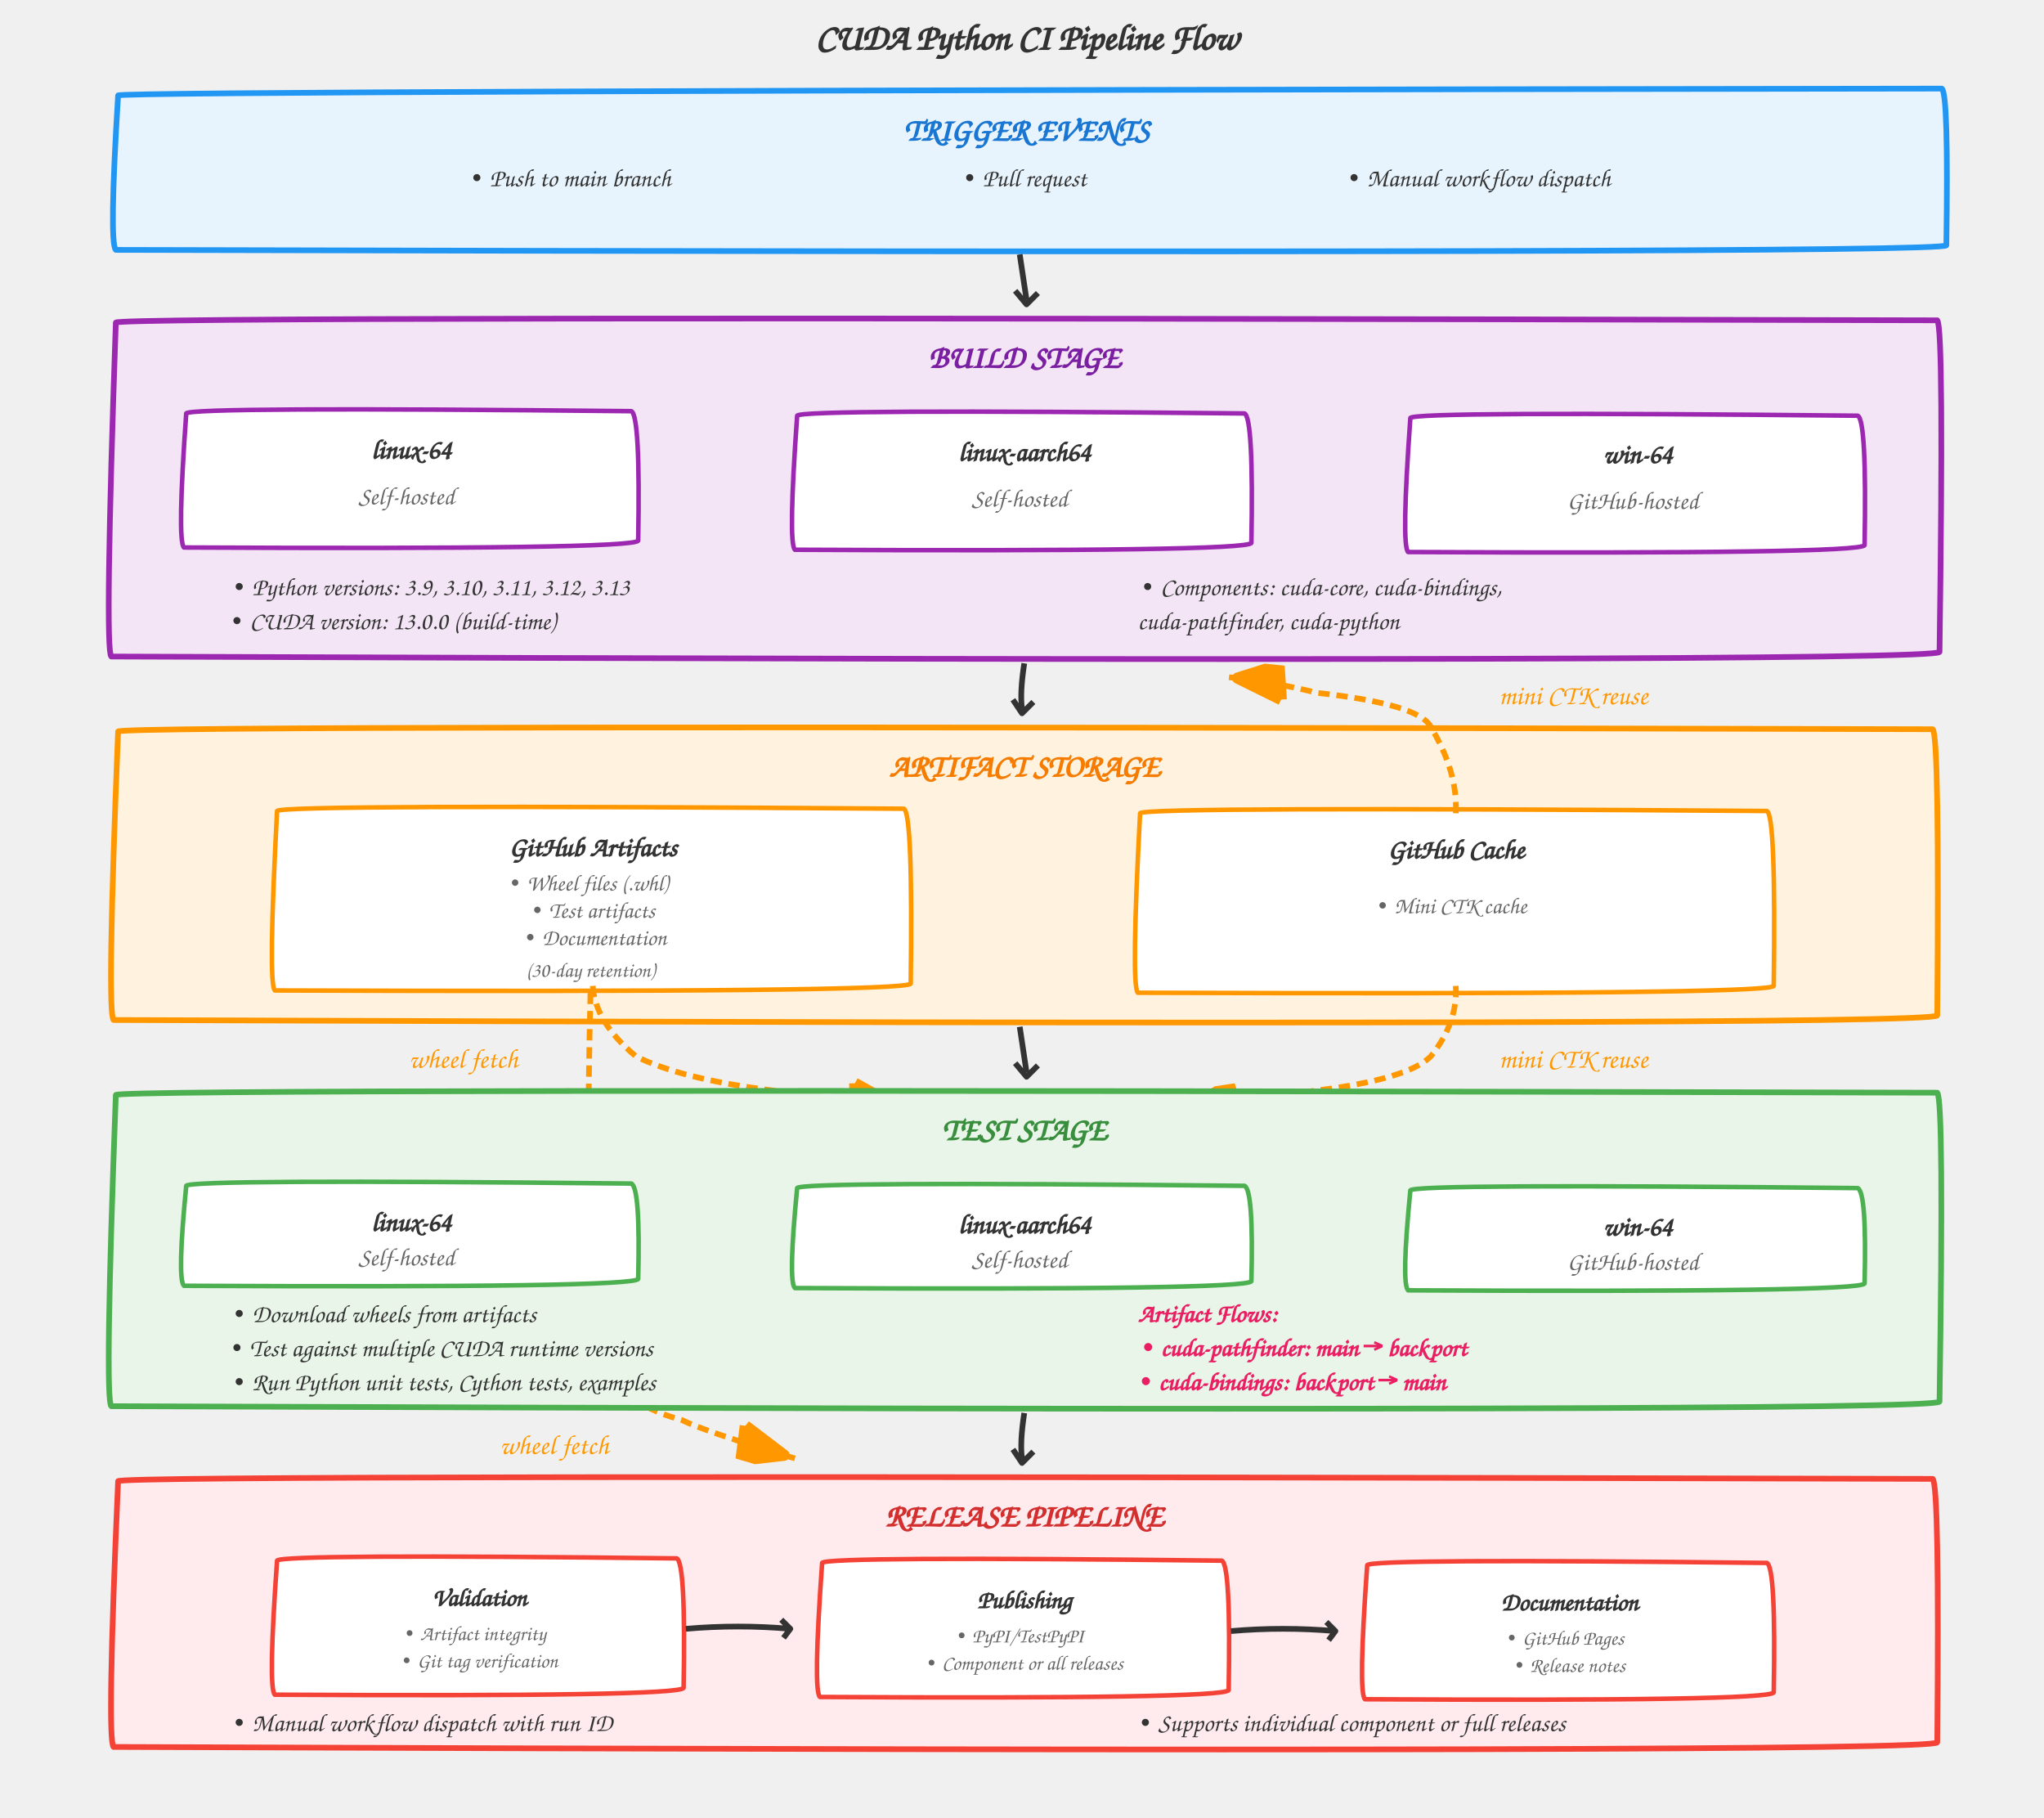
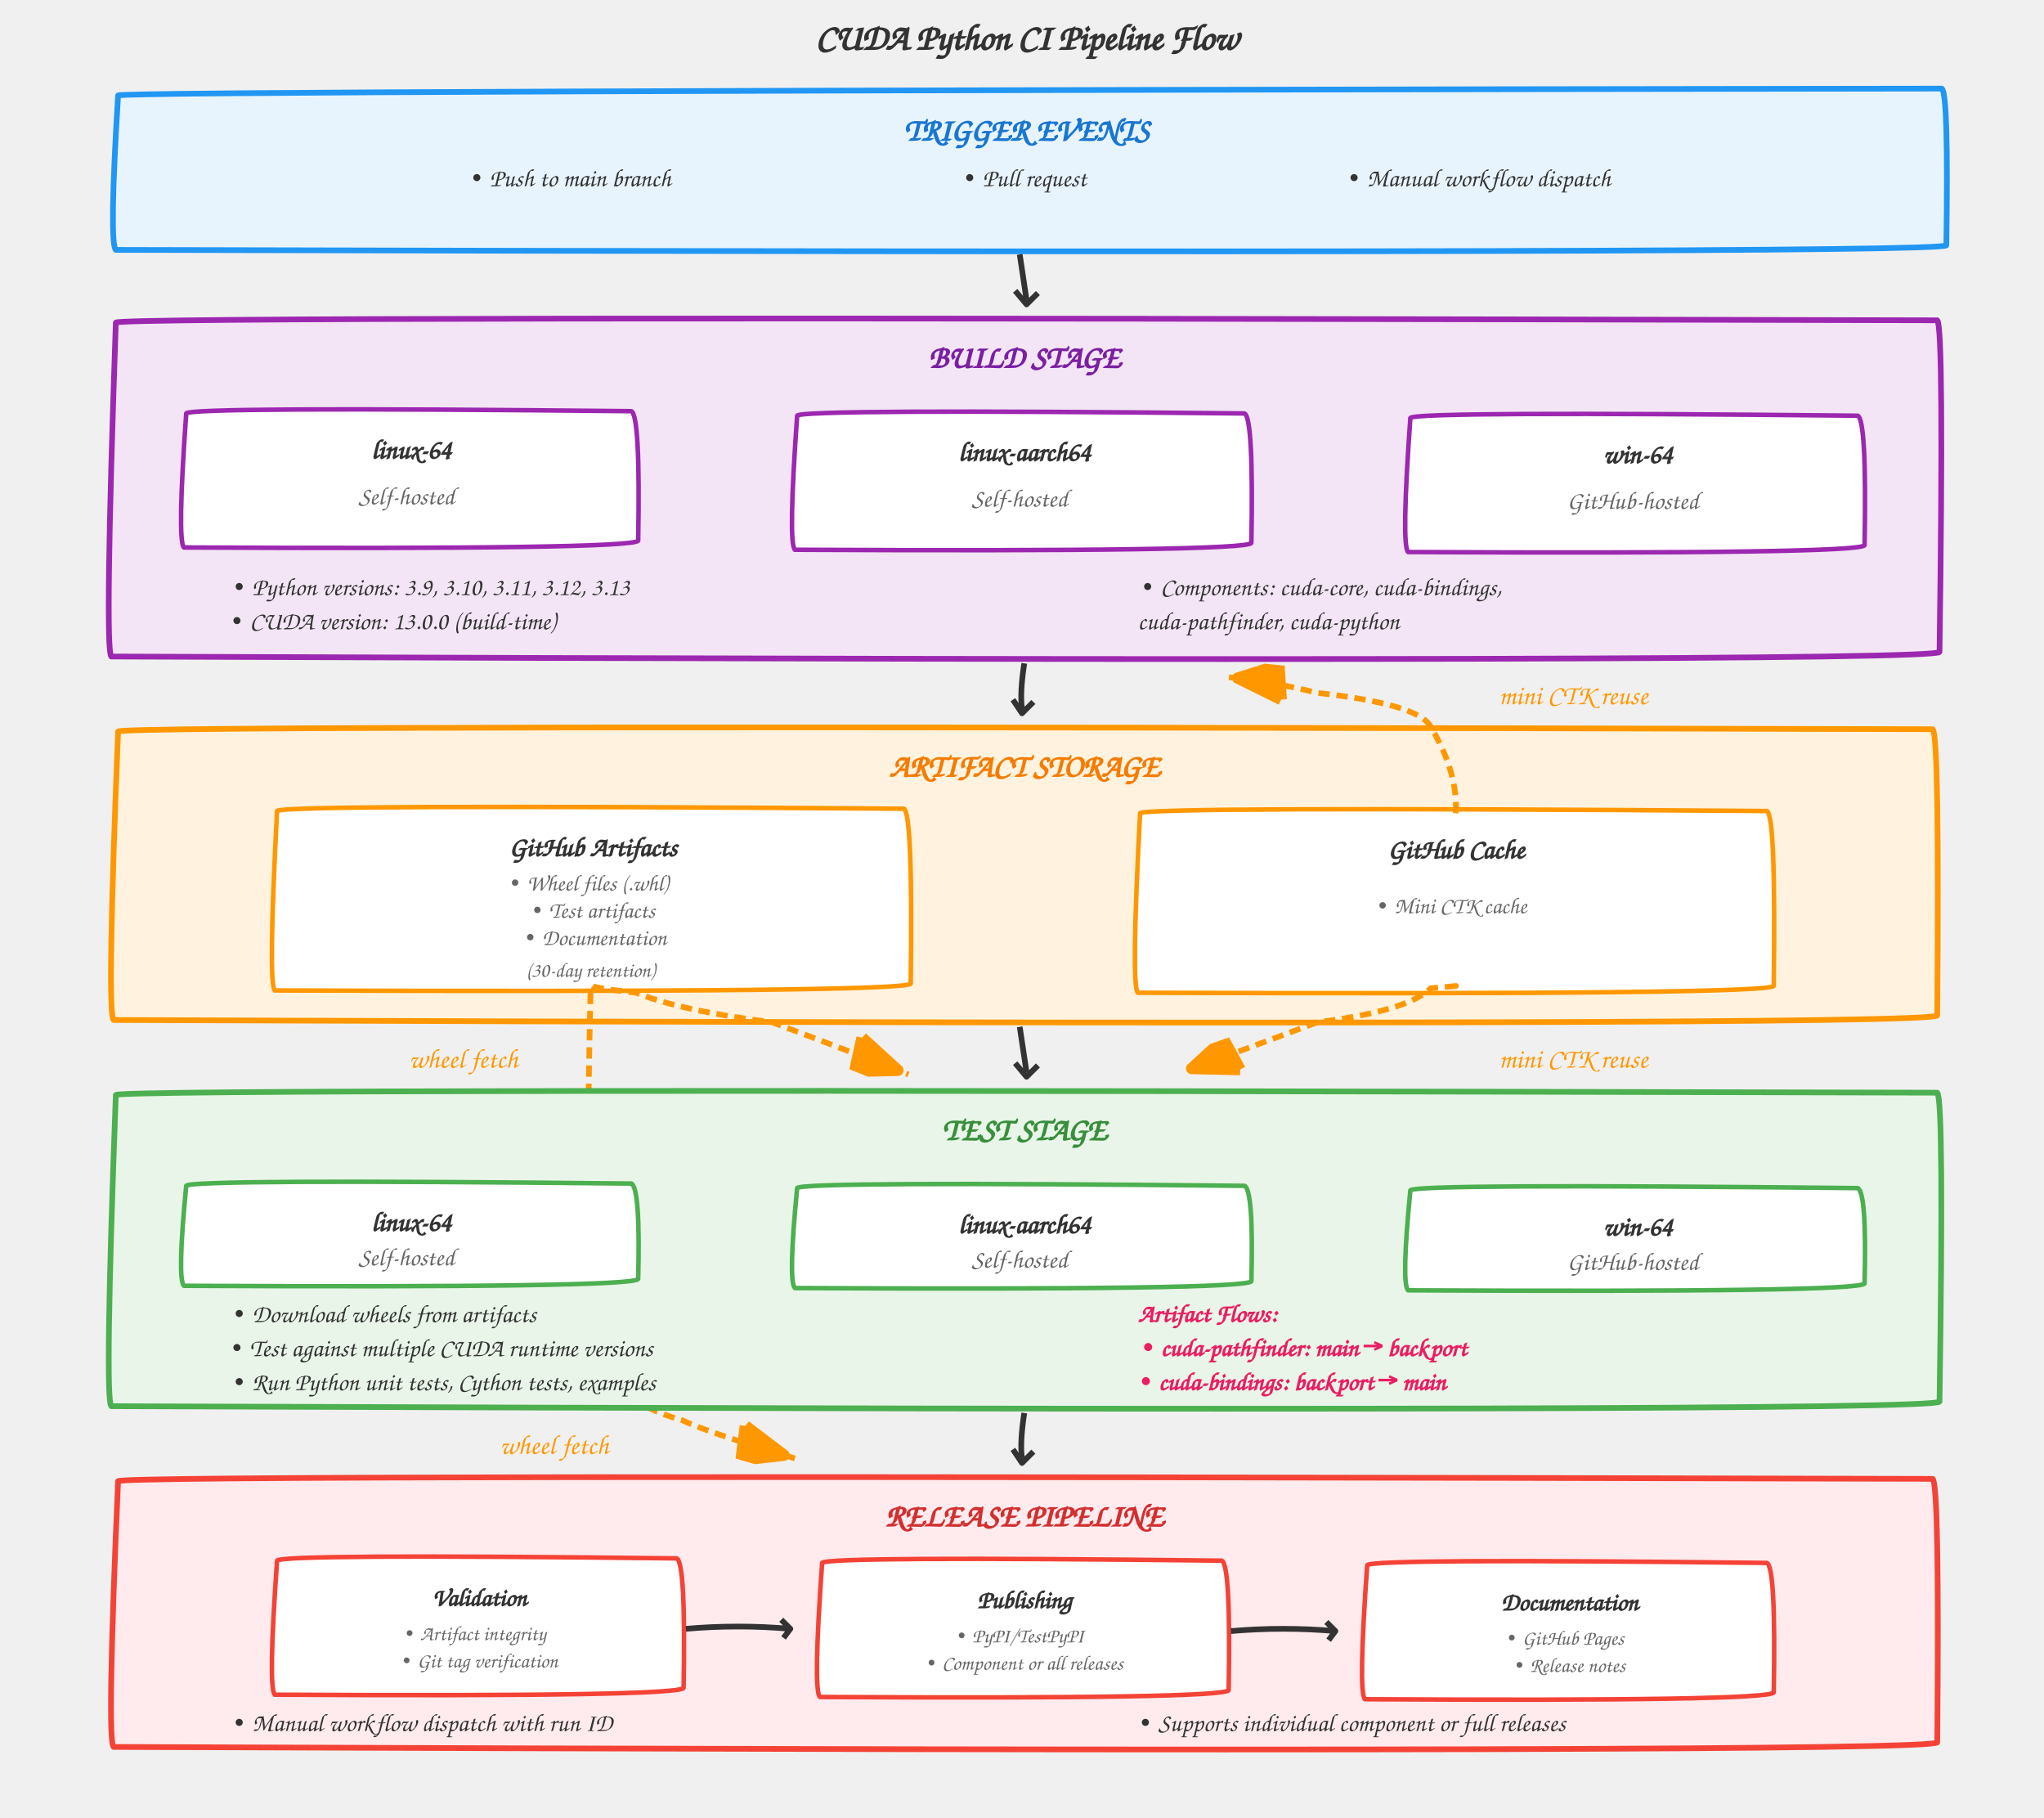
<svg xmlns="http://www.w3.org/2000/svg" viewBox="0 0 900 800" style="background-color: white;">
  <defs>
    <marker id="rougharrow" markerWidth="12" markerHeight="10" refX="11" refY="5" orient="auto">
      <path d="M1,2 L9,5 L2,8 L1,2" fill="none" stroke="#333" stroke-width="2" stroke-linejoin="round" />
    </marker>
    <marker id="orangearrow" markerWidth="12" markerHeight="8" refX="11" refY="5" orient="auto">
      <path d="M1,2 L9,5 L2,8 L1,2" fill="#FF9800" stroke="#FF9800" stroke-width="2" stroke-linejoin="round" />
    </marker>
  </defs>
  <text x="452" y="22" text-anchor="middle" font-family="Comic Sans MS, cursive, sans-serif" font-size="16" font-weight="bold" fill="#333">CUDA Python CI Pipeline Flow</text>
  <path d="M52,42 Q53,40 855,39 Q858,41 857,108 Q855,112 51,110 Q48,107 52,42 Z" fill="#e8f4fd" stroke="#2196F3" stroke-width="2.5" stroke-linejoin="round" />
  <text x="452" y="62" text-anchor="middle" font-family="Comic Sans MS, cursive, sans-serif" font-size="14" font-weight="bold" fill="#1976D2">TRIGGER EVENTS</text>
  <text x="251" y="82" text-anchor="middle" font-family="Comic Sans MS, cursive, sans-serif" font-size="11" fill="#333">• Push to main branch</text>
  <text x="451" y="82" text-anchor="middle" font-family="Comic Sans MS, cursive, sans-serif" font-size="11" fill="#333">• Pull request</text>
  <text x="651" y="82" text-anchor="middle" font-family="Comic Sans MS, cursive, sans-serif" font-size="11" fill="#333">• Manual workflow dispatch</text>
  <path d="M449,112 Q451,125 452,132 M447,128 L452,134 L457,129" stroke="#333" stroke-width="2.5" fill="none" stroke-linejoin="round" />
  <path d="M51,142 Q52,139 853,141 Q856,144 854,287 Q852,292 49,289 Q46,286 51,142 Z" fill="#f3e5f5" stroke="#9C27B0" stroke-width="2.5" stroke-linejoin="round" />
  <text x="451" y="162" text-anchor="middle" font-family="Comic Sans MS, cursive, sans-serif" font-size="14" font-weight="bold" fill="#7B1FA2">BUILD STAGE</text>
  <path d="M82,182 Q83,179 278,181 Q282,183 281,238 Q279,242 81,241 Q78,238 82,182 Z" fill="white" stroke="#9C27B0" stroke-width="2" stroke-linejoin="round" />
  <text x="181" y="202" text-anchor="middle" font-family="Comic Sans MS, cursive, sans-serif" font-size="12" font-weight="bold" fill="#333">linux-64</text>
  <text x="179" y="222" text-anchor="middle" font-family="Comic Sans MS, cursive, sans-serif" font-size="11" fill="#666">Self-hosted</text>
  <path d="M351,183 Q352,180 548,182 Q552,184 551,239 Q549,243 350,242 Q347,239 351,183 Z" fill="white" stroke="#9C27B0" stroke-width="2" stroke-linejoin="round" />
  <text x="451" y="203" text-anchor="middle" font-family="Comic Sans MS, cursive, sans-serif" font-size="12" font-weight="bold" fill="#333">linux-aarch64</text>
  <text x="449" y="223" text-anchor="middle" font-family="Comic Sans MS, cursive, sans-serif" font-size="11" fill="#666">Self-hosted</text>
  <path d="M621,184 Q622,181 818,183 Q822,185 821,240 Q819,244 620,243 Q617,240 621,184 Z" fill="white" stroke="#9C27B0" stroke-width="2" stroke-linejoin="round" />
  <text x="721" y="204" text-anchor="middle" font-family="Comic Sans MS, cursive, sans-serif" font-size="12" font-weight="bold" fill="#333">win-64</text>
  <text x="719" y="224" text-anchor="middle" font-family="Comic Sans MS, cursive, sans-serif" font-size="11" fill="#666">GitHub-hosted</text>
  <text x="102" y="262" text-anchor="start" font-family="Comic Sans MS, cursive, sans-serif" font-size="11" fill="#333">• Python versions: 3.9, 3.10, 3.11, 3.12, 3.13</text>
  <text x="101" y="277" text-anchor="start" font-family="Comic Sans MS, cursive, sans-serif" font-size="11" fill="#333">• CUDA version: 13.0.0 (build-time)</text>
  <text x="502" y="262" text-anchor="start" font-family="Comic Sans MS, cursive, sans-serif" font-size="11" fill="#333">• Components: cuda-core, cuda-bindings,</text>
  <text x="501" y="277" text-anchor="start" font-family="Comic Sans MS, cursive, sans-serif" font-size="11" fill="#333">  cuda-pathfinder, cuda-python</text>
  <path d="M451,292 Q449,305 450,312 M446,308 L450,314 L455,309" stroke="#333" stroke-width="2.5" fill="none" stroke-linejoin="round" />
  <path d="M52,322 Q53,319 851,321 Q854,324 853,447 Q851,452 50,449 Q47,446 52,322 Z" fill="#fff3e0" stroke="#FF9800" stroke-width="2.5" stroke-linejoin="round" />
  <text x="451" y="342" text-anchor="middle" font-family="Comic Sans MS, cursive, sans-serif" font-size="14" font-weight="bold" fill="#F57C00">ARTIFACT STORAGE</text>
  <path d="M122,357 Q123,354 398,356 Q402,358 401,433 Q399,437 121,436 Q118,433 122,357 Z" fill="white" stroke="#FF9800" stroke-width="2" stroke-linejoin="round" />
  <text x="261" y="377" text-anchor="middle" font-family="Comic Sans MS, cursive, sans-serif" font-size="12" font-weight="bold" fill="#333">GitHub Artifacts</text>
  <text x="259" y="392" text-anchor="middle" font-family="Comic Sans MS, cursive, sans-serif" font-size="10" fill="#666">• Wheel files (.whl)</text>
  <text x="261" y="404" text-anchor="middle" font-family="Comic Sans MS, cursive, sans-serif" font-size="10" fill="#666">• Test artifacts</text>
  <text x="262" y="416" text-anchor="middle" font-family="Comic Sans MS, cursive, sans-serif" font-size="10" fill="#666">• Documentation</text>
  <text x="260" y="430" text-anchor="middle" font-family="Comic Sans MS, cursive, sans-serif" font-size="9" fill="#666">(30-day retention)</text>
  <path d="M502,358 Q503,355 778,357 Q782,359 781,434 Q779,438 501,437 Q498,434 502,358 Z" fill="white" stroke="#FF9800" stroke-width="2" stroke-linejoin="round" />
  <text x="641" y="378" text-anchor="middle" font-family="Comic Sans MS, cursive, sans-serif" font-size="12" font-weight="bold" fill="#333">GitHub Cache</text>
  <text x="639" y="402" text-anchor="middle" font-family="Comic Sans MS, cursive, sans-serif" font-size="10" fill="#666">• Mini CTK cache</text>
  <path d="M449,452 Q451,465 452,472 M447,468 L452,474 L457,469" stroke="#333" stroke-width="2.5" fill="none" stroke-linejoin="round" />
  <path d="M641,358 Q642,340 630,320 Q625,310 580,305 Q560,300 540,298" stroke="#FF9800" stroke-width="2.5" fill="none" stroke-linejoin="round" marker-end="url(#orangearrow)" stroke-dasharray="5,3" />
  <text x="660" y="310" font-family="Comic Sans MS, cursive, sans-serif" font-size="12" fill="#FF9800">mini CTK reuse</text>
  <path d="M260,437 Q258,520 260,580 Q262,615 300,625 Q310,630 350,642" stroke="#FF9800" stroke-width="2.5" fill="none" stroke-linejoin="round" marker-end="url(#orangearrow)" stroke-dasharray="5,3" />
  <text x="220" y="640" font-family="Comic Sans MS, cursive, sans-serif" font-size="12" fill="#FF9800">wheel fetch</text>
-   <path d="M641,434 Q642,450 630,465 Q620,475 580,480 Q540,485 520,488" stroke="#FF9800" stroke-width="2.5" fill="none" stroke-linejoin="round" marker-end="url(#orangearrow)" stroke-dasharray="5,3" />
+   <path d="M641,434 Q642,434 630,435 Q620,445 580,450 Q540,465 520,472" stroke="#FF9800" stroke-width="2.5" fill="none" stroke-linejoin="round" marker-end="url(#orangearrow)" stroke-dasharray="5,3" />
  <text x="660" y="470" font-family="Comic Sans MS, cursive, sans-serif" font-size="12" fill="#FF9800">mini CTK reuse</text>
-   <path d="M261,434 Q262,450 280,465 Q300,475 340,480 Q380,485 400,488" stroke="#FF9800" stroke-width="2.5" fill="none" stroke-linejoin="round" marker-end="url(#orangearrow)" stroke-dasharray="5,3" />
+   <path d="M261,434 Q262,435 280,437 Q300,445 340,450 Q380,465 400,473" stroke="#FF9800" stroke-width="2.5" fill="none" stroke-linejoin="round" marker-end="url(#orangearrow)" stroke-dasharray="5,3" />
  <text x="180" y="470" font-family="Comic Sans MS, cursive, sans-serif" font-size="12" fill="#FF9800">wheel fetch</text>
  <path d="M51,482 Q52,479 853,481 Q856,484 854,617 Q852,622 49,619 Q46,616 51,482 Z" fill="#e8f5e8" stroke="#4CAF50" stroke-width="2.5" stroke-linejoin="round" />
  <text x="451" y="502" text-anchor="middle" font-family="Comic Sans MS, cursive, sans-serif" font-size="14" font-weight="bold" fill="#388E3C">TEST STAGE</text>
  <path d="M82,522 Q83,519 278,521 Q282,523 281,563 Q279,567 81,566 Q78,563 82,522 Z" fill="white" stroke="#4CAF50" stroke-width="2" stroke-linejoin="round" />
  <text x="181" y="542" text-anchor="middle" font-family="Comic Sans MS, cursive, sans-serif" font-size="12" font-weight="bold" fill="#333">linux-64</text>
  <text x="179" y="557" text-anchor="middle" font-family="Comic Sans MS, cursive, sans-serif" font-size="11" fill="#666">Self-hosted</text>
  <path d="M351,523 Q352,520 548,522 Q552,524 551,564 Q549,568 350,567 Q347,564 351,523 Z" fill="white" stroke="#4CAF50" stroke-width="2" stroke-linejoin="round" />
  <text x="451" y="543" text-anchor="middle" font-family="Comic Sans MS, cursive, sans-serif" font-size="12" font-weight="bold" fill="#333">linux-aarch64</text>
  <text x="449" y="558" text-anchor="middle" font-family="Comic Sans MS, cursive, sans-serif" font-size="11" fill="#666">Self-hosted</text>
  <path d="M621,524 Q622,521 818,523 Q822,525 821,565 Q819,569 620,568 Q617,565 621,524 Z" fill="white" stroke="#4CAF50" stroke-width="2" stroke-linejoin="round" />
  <text x="721" y="544" text-anchor="middle" font-family="Comic Sans MS, cursive, sans-serif" font-size="12" font-weight="bold" fill="#333">win-64</text>
  <text x="719" y="559" text-anchor="middle" font-family="Comic Sans MS, cursive, sans-serif" font-size="11" fill="#666">GitHub-hosted</text>
  <text x="102" y="582" text-anchor="start" font-family="Comic Sans MS, cursive, sans-serif" font-size="11" fill="#333">• Download wheels from artifacts</text>
  <text x="101" y="597" text-anchor="start" font-family="Comic Sans MS, cursive, sans-serif" font-size="11" fill="#333">• Test against multiple CUDA runtime versions</text>
  <text x="102" y="612" text-anchor="start" font-family="Comic Sans MS, cursive, sans-serif" font-size="11" fill="#333">• Run Python unit tests, Cython tests, examples</text>
  <text x="501" y="582" text-anchor="start" font-family="Comic Sans MS, cursive, sans-serif" font-size="11" fill="#E91E63" font-weight="bold">Artifact Flows:</text>
  <text x="502" y="597" text-anchor="start" font-family="Comic Sans MS, cursive, sans-serif" font-size="11" fill="#E91E63" font-weight="bold">• cuda-pathfinder: main → backport</text>
  <text x="501" y="612" text-anchor="start" font-family="Comic Sans MS, cursive, sans-serif" font-size="11" fill="#E91E63" font-weight="bold">• cuda-bindings: backport → main</text>
  <path d="M451,622 Q449,635 450,642 M446,638 L450,644 L455,639" stroke="#333" stroke-width="2.5" fill="none" stroke-linejoin="round" />
  <path d="M52,652 Q53,649 851,651 Q854,654 853,767 Q851,772 50,769 Q47,766 52,652 Z" fill="#ffebee" stroke="#f44336" stroke-width="2.5" stroke-linejoin="round" />
  <text x="451" y="672" text-anchor="middle" font-family="Comic Sans MS, cursive, sans-serif" font-size="14" font-weight="bold" fill="#D32F2F">RELEASE PIPELINE</text>
  <path d="M122,687 Q123,684 298,686 Q302,688 301,743 Q299,747 121,746 Q118,743 122,687 Z" fill="white" stroke="#f44336" stroke-width="2" stroke-linejoin="round" />
  <text x="211" y="707" text-anchor="middle" font-family="Comic Sans MS, cursive, sans-serif" font-size="11" font-weight="bold" fill="#333">Validation</text>
  <text x="209" y="722" text-anchor="middle" font-family="Comic Sans MS, cursive, sans-serif" font-size="9" fill="#666">• Artifact integrity</text>
  <text x="211" y="734" text-anchor="middle" font-family="Comic Sans MS, cursive, sans-serif" font-size="9" fill="#666">• Git tag verification</text>
  <path d="M302,717 Q325,715 348,717 M344,713 L348,717 L345,721" stroke="#333" stroke-width="2.5" fill="none" stroke-linejoin="round" />
  <path d="M362,688 Q363,685 538,687 Q542,689 541,744 Q539,748 361,747 Q358,744 362,688 Z" fill="white" stroke="#f44336" stroke-width="2" stroke-linejoin="round" />
  <text x="451" y="708" text-anchor="middle" font-family="Comic Sans MS, cursive, sans-serif" font-size="11" font-weight="bold" fill="#333">Publishing</text>
  <text x="449" y="723" text-anchor="middle" font-family="Comic Sans MS, cursive, sans-serif" font-size="9" fill="#666">• PyPI/TestPyPI</text>
  <text x="451" y="735" text-anchor="middle" font-family="Comic Sans MS, cursive, sans-serif" font-size="9" fill="#666">• Component or all releases</text>
  <path d="M542,718 Q565,716 588,718 M584,714 L588,718 L585,722" stroke="#333" stroke-width="2.5" fill="none" stroke-linejoin="round" />
  <path d="M602,689 Q603,686 778,688 Q782,690 781,745 Q779,749 601,748 Q598,745 602,689 Z" fill="white" stroke="#f44336" stroke-width="2" stroke-linejoin="round" />
  <text x="691" y="709" text-anchor="middle" font-family="Comic Sans MS, cursive, sans-serif" font-size="11" font-weight="bold" fill="#333">Documentation</text>
  <text x="689" y="724" text-anchor="middle" font-family="Comic Sans MS, cursive, sans-serif" font-size="9" fill="#666">• GitHub Pages</text>
  <text x="691" y="736" text-anchor="middle" font-family="Comic Sans MS, cursive, sans-serif" font-size="9" fill="#666">• Release notes</text>
  <text x="102" y="762" text-anchor="start" font-family="Comic Sans MS, cursive, sans-serif" font-size="11" fill="#333">• Manual workflow dispatch with run ID</text>
  <text x="501" y="762" text-anchor="start" font-family="Comic Sans MS, cursive, sans-serif" font-size="11" fill="#333">• Supports individual component or full releases</text>
</svg>
